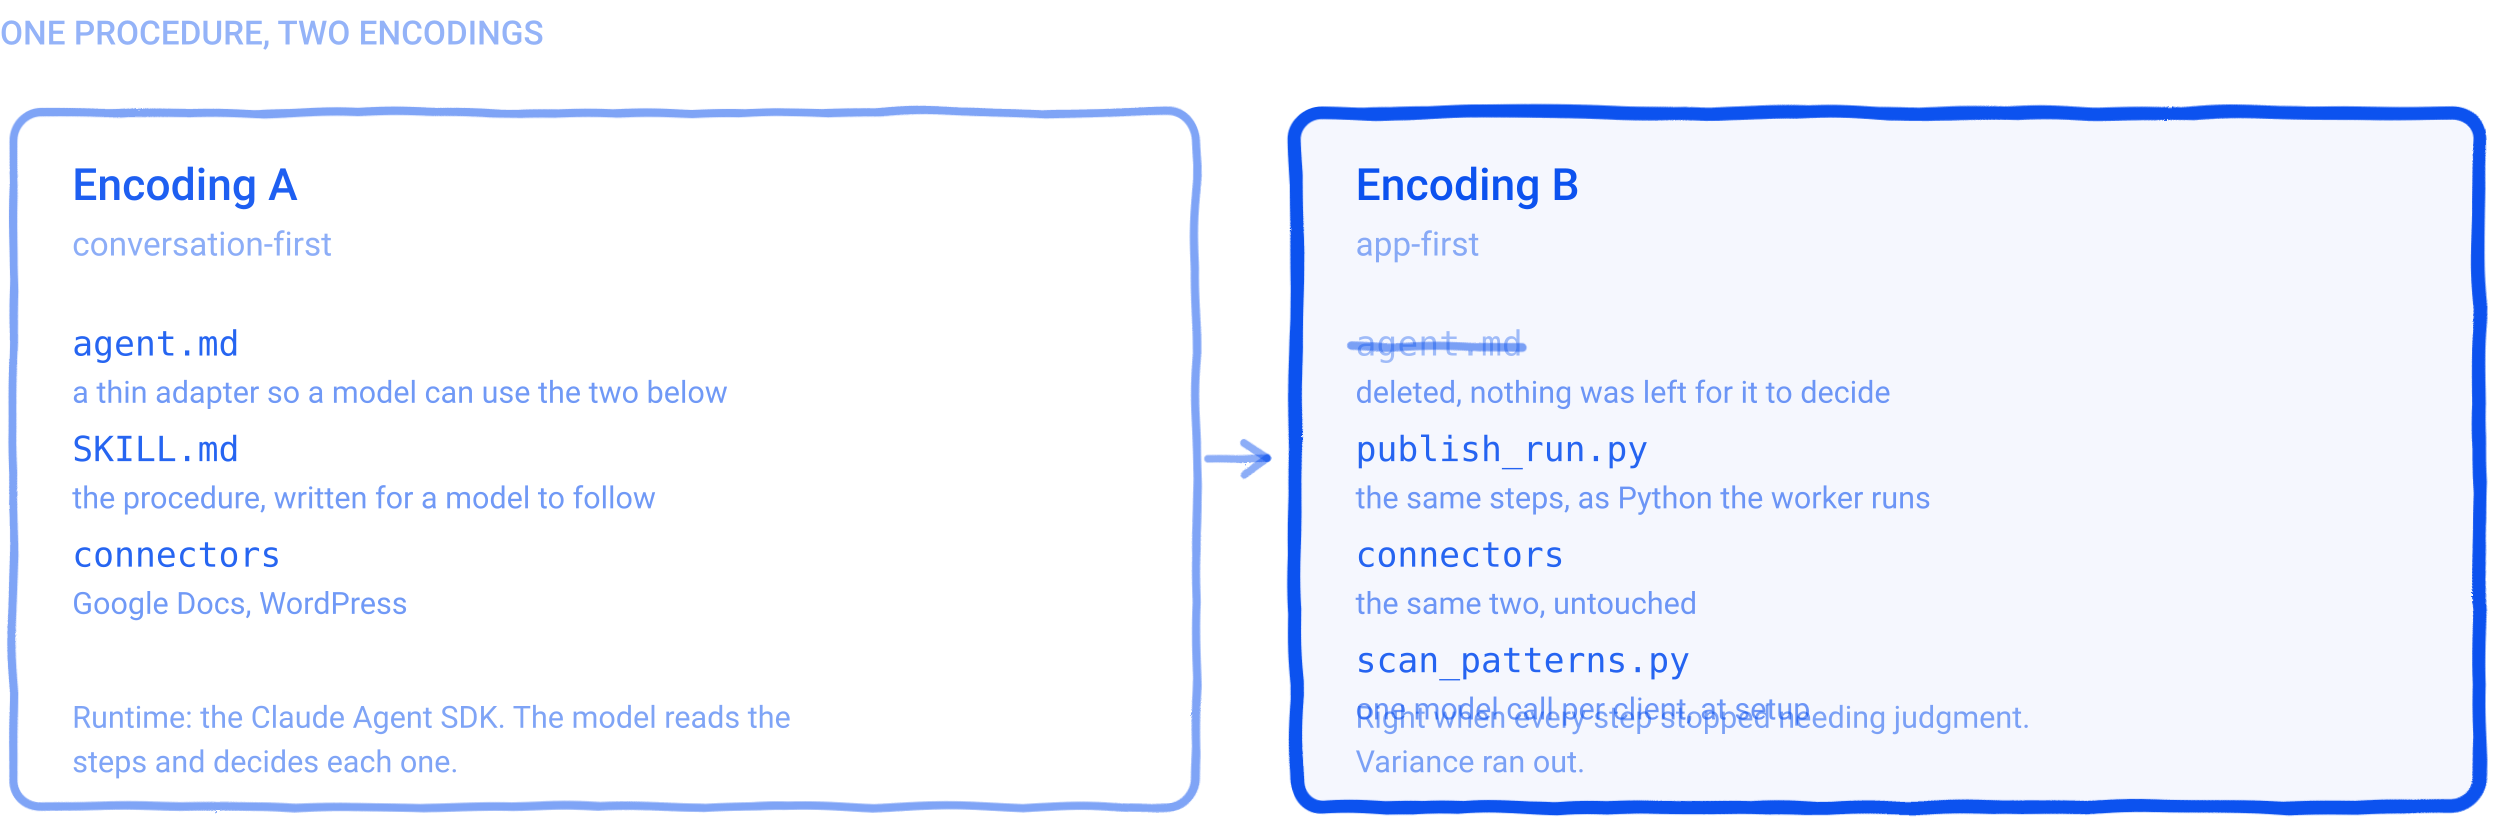
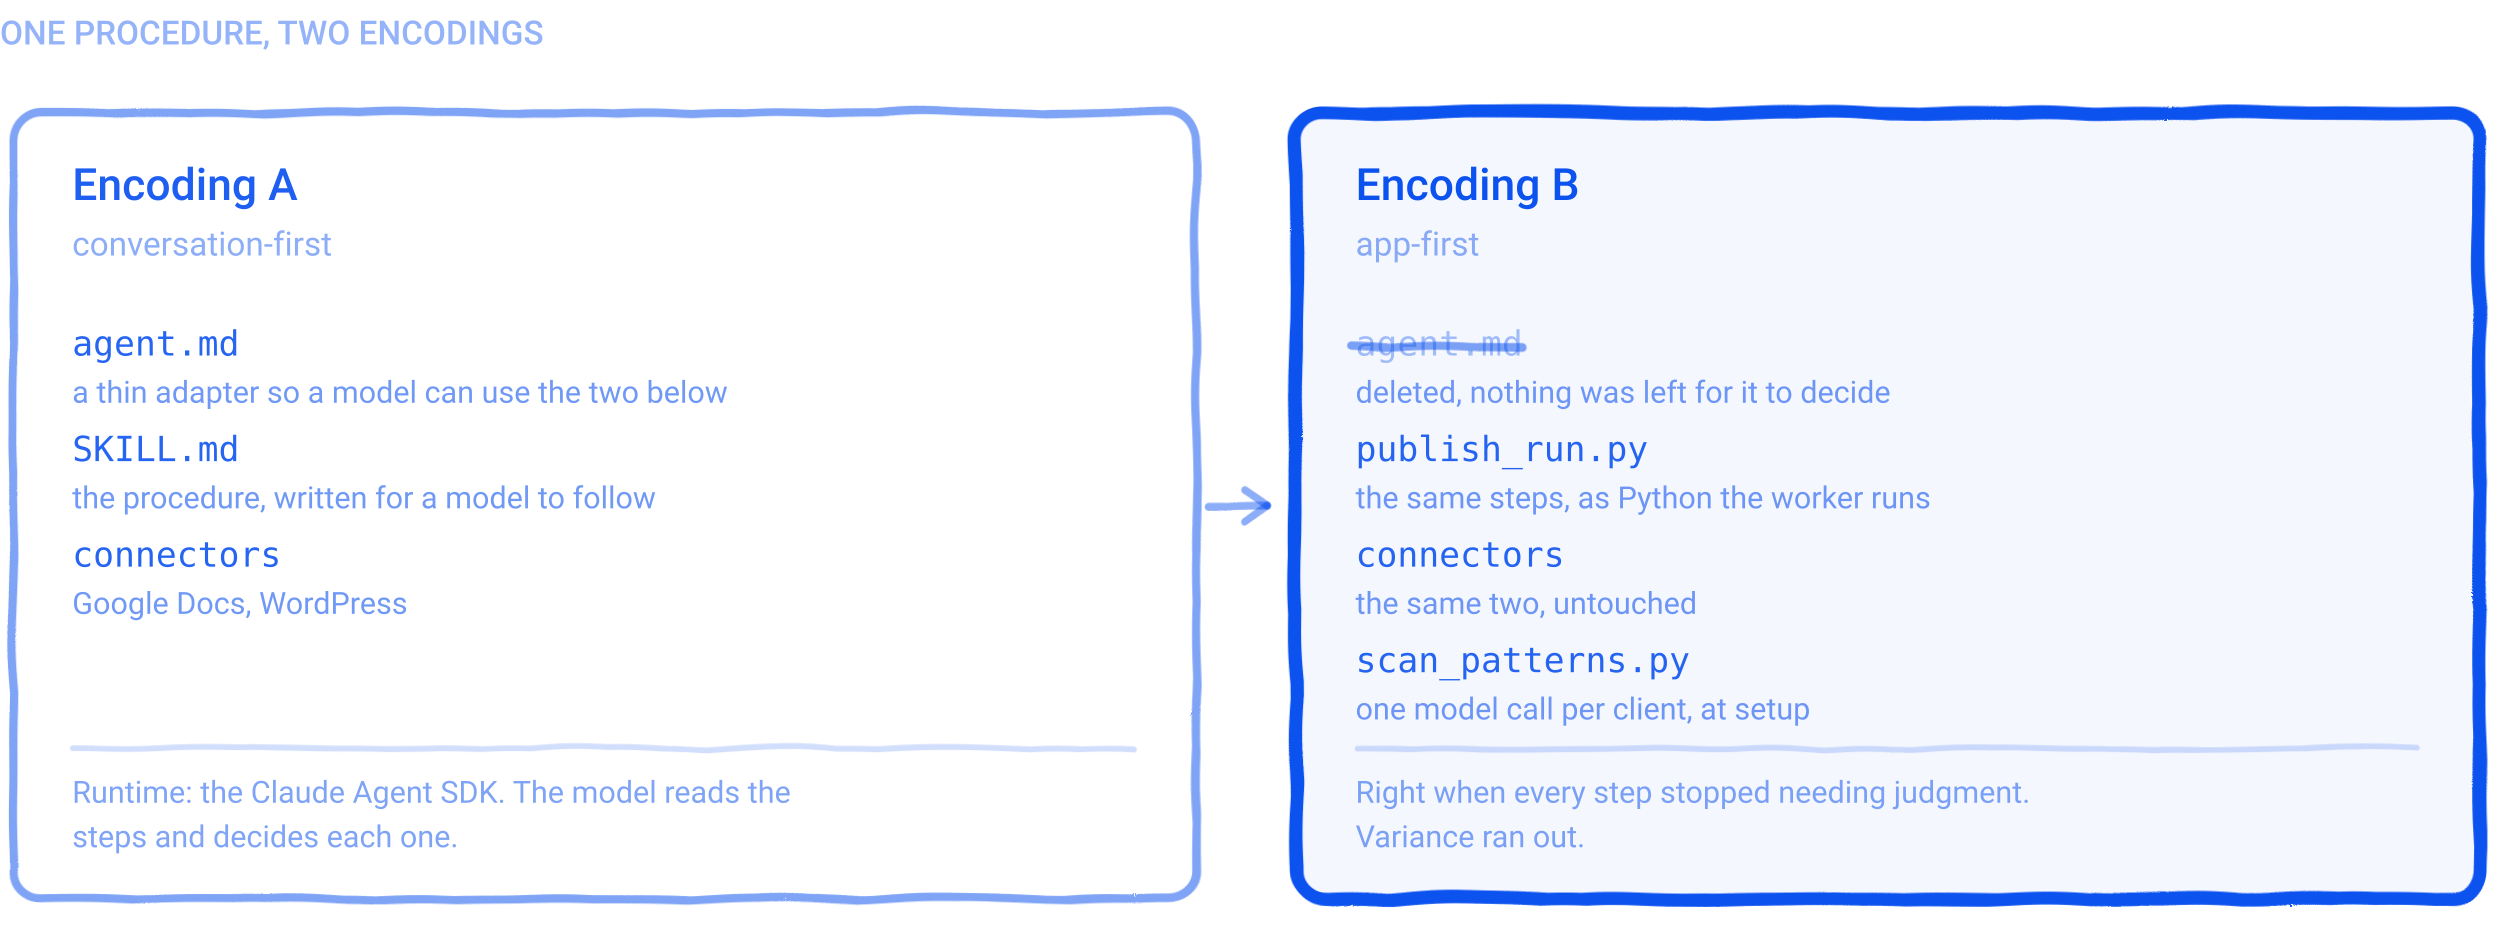
- <svg xmlns="http://www.w3.org/2000/svg" viewBox="0 0 900 302" width="900" height="302" role="img" stroke-linejoin="round">
+ <svg xmlns="http://www.w3.org/2000/svg" viewBox="0 0 900 333" width="900" height="333" role="img" stroke-linejoin="round">
  <style>svg{color:#004AEF}@media (prefers-color-scheme:dark){svg{color:#8FB2FF}}</style>
  <defs>
    <filter id="rough" x="-20%" y="-20%" width="140%" height="140%">
      <feTurbulence type="turbulence" baseFrequency="0.016" numOctaves="2" seed="7" result="n" />
      <feDisplacementMap in="SourceGraphic" in2="n" scale="2.4" xChannelSelector="R" yChannelSelector="G" />
    </filter>
  </defs>
  <g filter="url(#rough)">
-     <rect x="4.0" y="40.0" width="426.0" height="250.0" rx="10" fill="none" stroke="currentColor" stroke-opacity="0.50" stroke-width="3.0" />
-     <path d="M434.0,165.0 L456.0,165.0" fill="none" stroke="currentColor" stroke-opacity="0.45" stroke-width="2.7" stroke-linecap="round" />
-     <path d="M447.5,159.4 L456.0,165.0" fill="none" stroke="currentColor" stroke-opacity="0.45" stroke-width="2.7" stroke-linecap="round" />
-     <path d="M447.5,170.6 L456.0,165.0" fill="none" stroke="currentColor" stroke-opacity="0.45" stroke-width="2.7" stroke-linecap="round" />
-     <rect x="466.0" y="40.0" width="426.0" height="250.0" rx="10" fill="currentColor" fill-opacity="0.04" stroke="currentColor" stroke-opacity="0.95" stroke-width="4.8" />
+     <rect x="4.0" y="40.0" width="426.0" height="283.0" rx="10" fill="none" stroke="currentColor" stroke-opacity="0.50" stroke-width="3.0" />
+     <path d="M26.0,269.0 L408.0,269.0" fill="none" stroke="currentColor" stroke-opacity="0.18" stroke-width="2.1" stroke-linecap="round" />
+     <path d="M434.0,181.5 L456.0,181.5" fill="none" stroke="currentColor" stroke-opacity="0.45" stroke-width="2.7" stroke-linecap="round" />
+     <path d="M447.5,175.9 L456.0,181.5" fill="none" stroke="currentColor" stroke-opacity="0.45" stroke-width="2.7" stroke-linecap="round" />
+     <path d="M447.5,187.1 L456.0,181.5" fill="none" stroke="currentColor" stroke-opacity="0.45" stroke-width="2.7" stroke-linecap="round" />
+     <rect x="466.0" y="40.0" width="426.0" height="283.0" rx="10" fill="currentColor" fill-opacity="0.04" stroke="currentColor" stroke-opacity="0.95" stroke-width="4.8" />
    <path d="M486.0,124.0 L547.2,124.0" fill="none" stroke="currentColor" stroke-opacity="0.50" stroke-width="3.0" stroke-linecap="round" />
+     <path d="M488.0,269.0 L870.0,269.0" fill="none" stroke="currentColor" stroke-opacity="0.18" stroke-width="2.1" stroke-linecap="round" />
  </g>
  <text x="0.0" y="16.0" font-family="system-ui, -apple-system, Segoe UI, Roboto, Helvetica, Arial, sans-serif" font-size="12" font-weight="500" fill="currentColor" fill-opacity="0.42" text-anchor="start" xml:space="preserve">ONE PROCEDURE, TWO ENCODINGS</text>
  <text x="26.0" y="72.0" font-family="system-ui, -apple-system, Segoe UI, Roboto, Helvetica, Arial, sans-serif" font-size="16" font-weight="500" fill="currentColor" fill-opacity="0.88" text-anchor="start" xml:space="preserve">Encoding A</text>
  <text x="26.0" y="92.0" font-family="system-ui, -apple-system, Segoe UI, Roboto, Helvetica, Arial, sans-serif" font-size="12" font-weight="400" fill="currentColor" fill-opacity="0.45" text-anchor="start" xml:space="preserve">conversation-first</text>
  <text x="26.0" y="128.0" font-family="ui-monospace, SFMono-Regular, Menlo, Consolas, monospace" font-size="12.5" font-weight="500" fill="currentColor" fill-opacity="0.85" text-anchor="start" xml:space="preserve">agent.md</text>
  <text x="26.0" y="145.0" font-family="system-ui, -apple-system, Segoe UI, Roboto, Helvetica, Arial, sans-serif" font-size="11" font-weight="400" fill="currentColor" fill-opacity="0.56" text-anchor="start" xml:space="preserve">a thin adapter so a model can use the two below</text>
  <text x="26.0" y="166.0" font-family="ui-monospace, SFMono-Regular, Menlo, Consolas, monospace" font-size="12.5" font-weight="500" fill="currentColor" fill-opacity="0.85" text-anchor="start" xml:space="preserve">SKILL.md</text>
  <text x="26.0" y="183.0" font-family="system-ui, -apple-system, Segoe UI, Roboto, Helvetica, Arial, sans-serif" font-size="11" font-weight="400" fill="currentColor" fill-opacity="0.56" text-anchor="start" xml:space="preserve">the procedure, written for a model to follow</text>
  <text x="26.0" y="204.0" font-family="ui-monospace, SFMono-Regular, Menlo, Consolas, monospace" font-size="12.5" font-weight="500" fill="currentColor" fill-opacity="0.85" text-anchor="start" xml:space="preserve">connectors</text>
  <text x="26.0" y="221.0" font-family="system-ui, -apple-system, Segoe UI, Roboto, Helvetica, Arial, sans-serif" font-size="11" font-weight="400" fill="currentColor" fill-opacity="0.56" text-anchor="start" xml:space="preserve">Google Docs, WordPress</text>
-   <text x="26.0" y="262.0" font-family="system-ui, -apple-system, Segoe UI, Roboto, Helvetica, Arial, sans-serif" font-size="11" font-weight="400" fill="currentColor" fill-opacity="0.50" text-anchor="start" xml:space="preserve">Runtime: the Claude Agent SDK. The model reads the</text>
-   <text x="26.0" y="278.0" font-family="system-ui, -apple-system, Segoe UI, Roboto, Helvetica, Arial, sans-serif" font-size="11" font-weight="400" fill="currentColor" fill-opacity="0.50" text-anchor="start" xml:space="preserve">steps and decides each one.</text>
+   <text x="26.0" y="289.0" font-family="system-ui, -apple-system, Segoe UI, Roboto, Helvetica, Arial, sans-serif" font-size="11" font-weight="400" fill="currentColor" fill-opacity="0.50" text-anchor="start" xml:space="preserve">Runtime: the Claude Agent SDK. The model reads the</text>
+   <text x="26.0" y="305.0" font-family="system-ui, -apple-system, Segoe UI, Roboto, Helvetica, Arial, sans-serif" font-size="11" font-weight="400" fill="currentColor" fill-opacity="0.50" text-anchor="start" xml:space="preserve">steps and decides each one.</text>
  <text x="488.0" y="72.0" font-family="system-ui, -apple-system, Segoe UI, Roboto, Helvetica, Arial, sans-serif" font-size="16" font-weight="500" fill="currentColor" fill-opacity="0.95" text-anchor="start" xml:space="preserve">Encoding B</text>
  <text x="488.0" y="92.0" font-family="system-ui, -apple-system, Segoe UI, Roboto, Helvetica, Arial, sans-serif" font-size="12" font-weight="400" fill="currentColor" fill-opacity="0.45" text-anchor="start" xml:space="preserve">app-first</text>
  <text x="488.0" y="128.0" font-family="ui-monospace, SFMono-Regular, Menlo, Consolas, monospace" font-size="12.5" font-weight="500" fill="currentColor" fill-opacity="0.35" text-anchor="start" xml:space="preserve">agent.md</text>
  <text x="488.0" y="145.0" font-family="system-ui, -apple-system, Segoe UI, Roboto, Helvetica, Arial, sans-serif" font-size="11" font-weight="400" fill="currentColor" fill-opacity="0.56" text-anchor="start" xml:space="preserve">deleted, nothing was left for it to decide</text>
  <text x="488.0" y="166.0" font-family="ui-monospace, SFMono-Regular, Menlo, Consolas, monospace" font-size="12.5" font-weight="500" fill="currentColor" fill-opacity="0.85" text-anchor="start" xml:space="preserve">publish_run.py</text>
  <text x="488.0" y="183.0" font-family="system-ui, -apple-system, Segoe UI, Roboto, Helvetica, Arial, sans-serif" font-size="11" font-weight="400" fill="currentColor" fill-opacity="0.56" text-anchor="start" xml:space="preserve">the same steps, as Python the worker runs</text>
  <text x="488.0" y="204.0" font-family="ui-monospace, SFMono-Regular, Menlo, Consolas, monospace" font-size="12.5" font-weight="500" fill="currentColor" fill-opacity="0.85" text-anchor="start" xml:space="preserve">connectors</text>
  <text x="488.0" y="221.0" font-family="system-ui, -apple-system, Segoe UI, Roboto, Helvetica, Arial, sans-serif" font-size="11" font-weight="400" fill="currentColor" fill-opacity="0.56" text-anchor="start" xml:space="preserve">the same two, untouched</text>
  <text x="488.0" y="242.0" font-family="ui-monospace, SFMono-Regular, Menlo, Consolas, monospace" font-size="12.5" font-weight="500" fill="currentColor" fill-opacity="0.85" text-anchor="start" xml:space="preserve">scan_patterns.py</text>
  <text x="488.0" y="259.0" font-family="system-ui, -apple-system, Segoe UI, Roboto, Helvetica, Arial, sans-serif" font-size="11" font-weight="400" fill="currentColor" fill-opacity="0.56" text-anchor="start" xml:space="preserve">one model call per client, at setup</text>
-   <text x="488.0" y="262.0" font-family="system-ui, -apple-system, Segoe UI, Roboto, Helvetica, Arial, sans-serif" font-size="11" font-weight="400" fill="currentColor" fill-opacity="0.50" text-anchor="start" xml:space="preserve">Right when every step stopped needing judgment.</text>
-   <text x="488.0" y="278.0" font-family="system-ui, -apple-system, Segoe UI, Roboto, Helvetica, Arial, sans-serif" font-size="11" font-weight="400" fill="currentColor" fill-opacity="0.50" text-anchor="start" xml:space="preserve">Variance ran out.</text>
+   <text x="488.0" y="289.0" font-family="system-ui, -apple-system, Segoe UI, Roboto, Helvetica, Arial, sans-serif" font-size="11" font-weight="400" fill="currentColor" fill-opacity="0.50" text-anchor="start" xml:space="preserve">Right when every step stopped needing judgment.</text>
+   <text x="488.0" y="305.0" font-family="system-ui, -apple-system, Segoe UI, Roboto, Helvetica, Arial, sans-serif" font-size="11" font-weight="400" fill="currentColor" fill-opacity="0.50" text-anchor="start" xml:space="preserve">Variance ran out.</text>
</svg>
